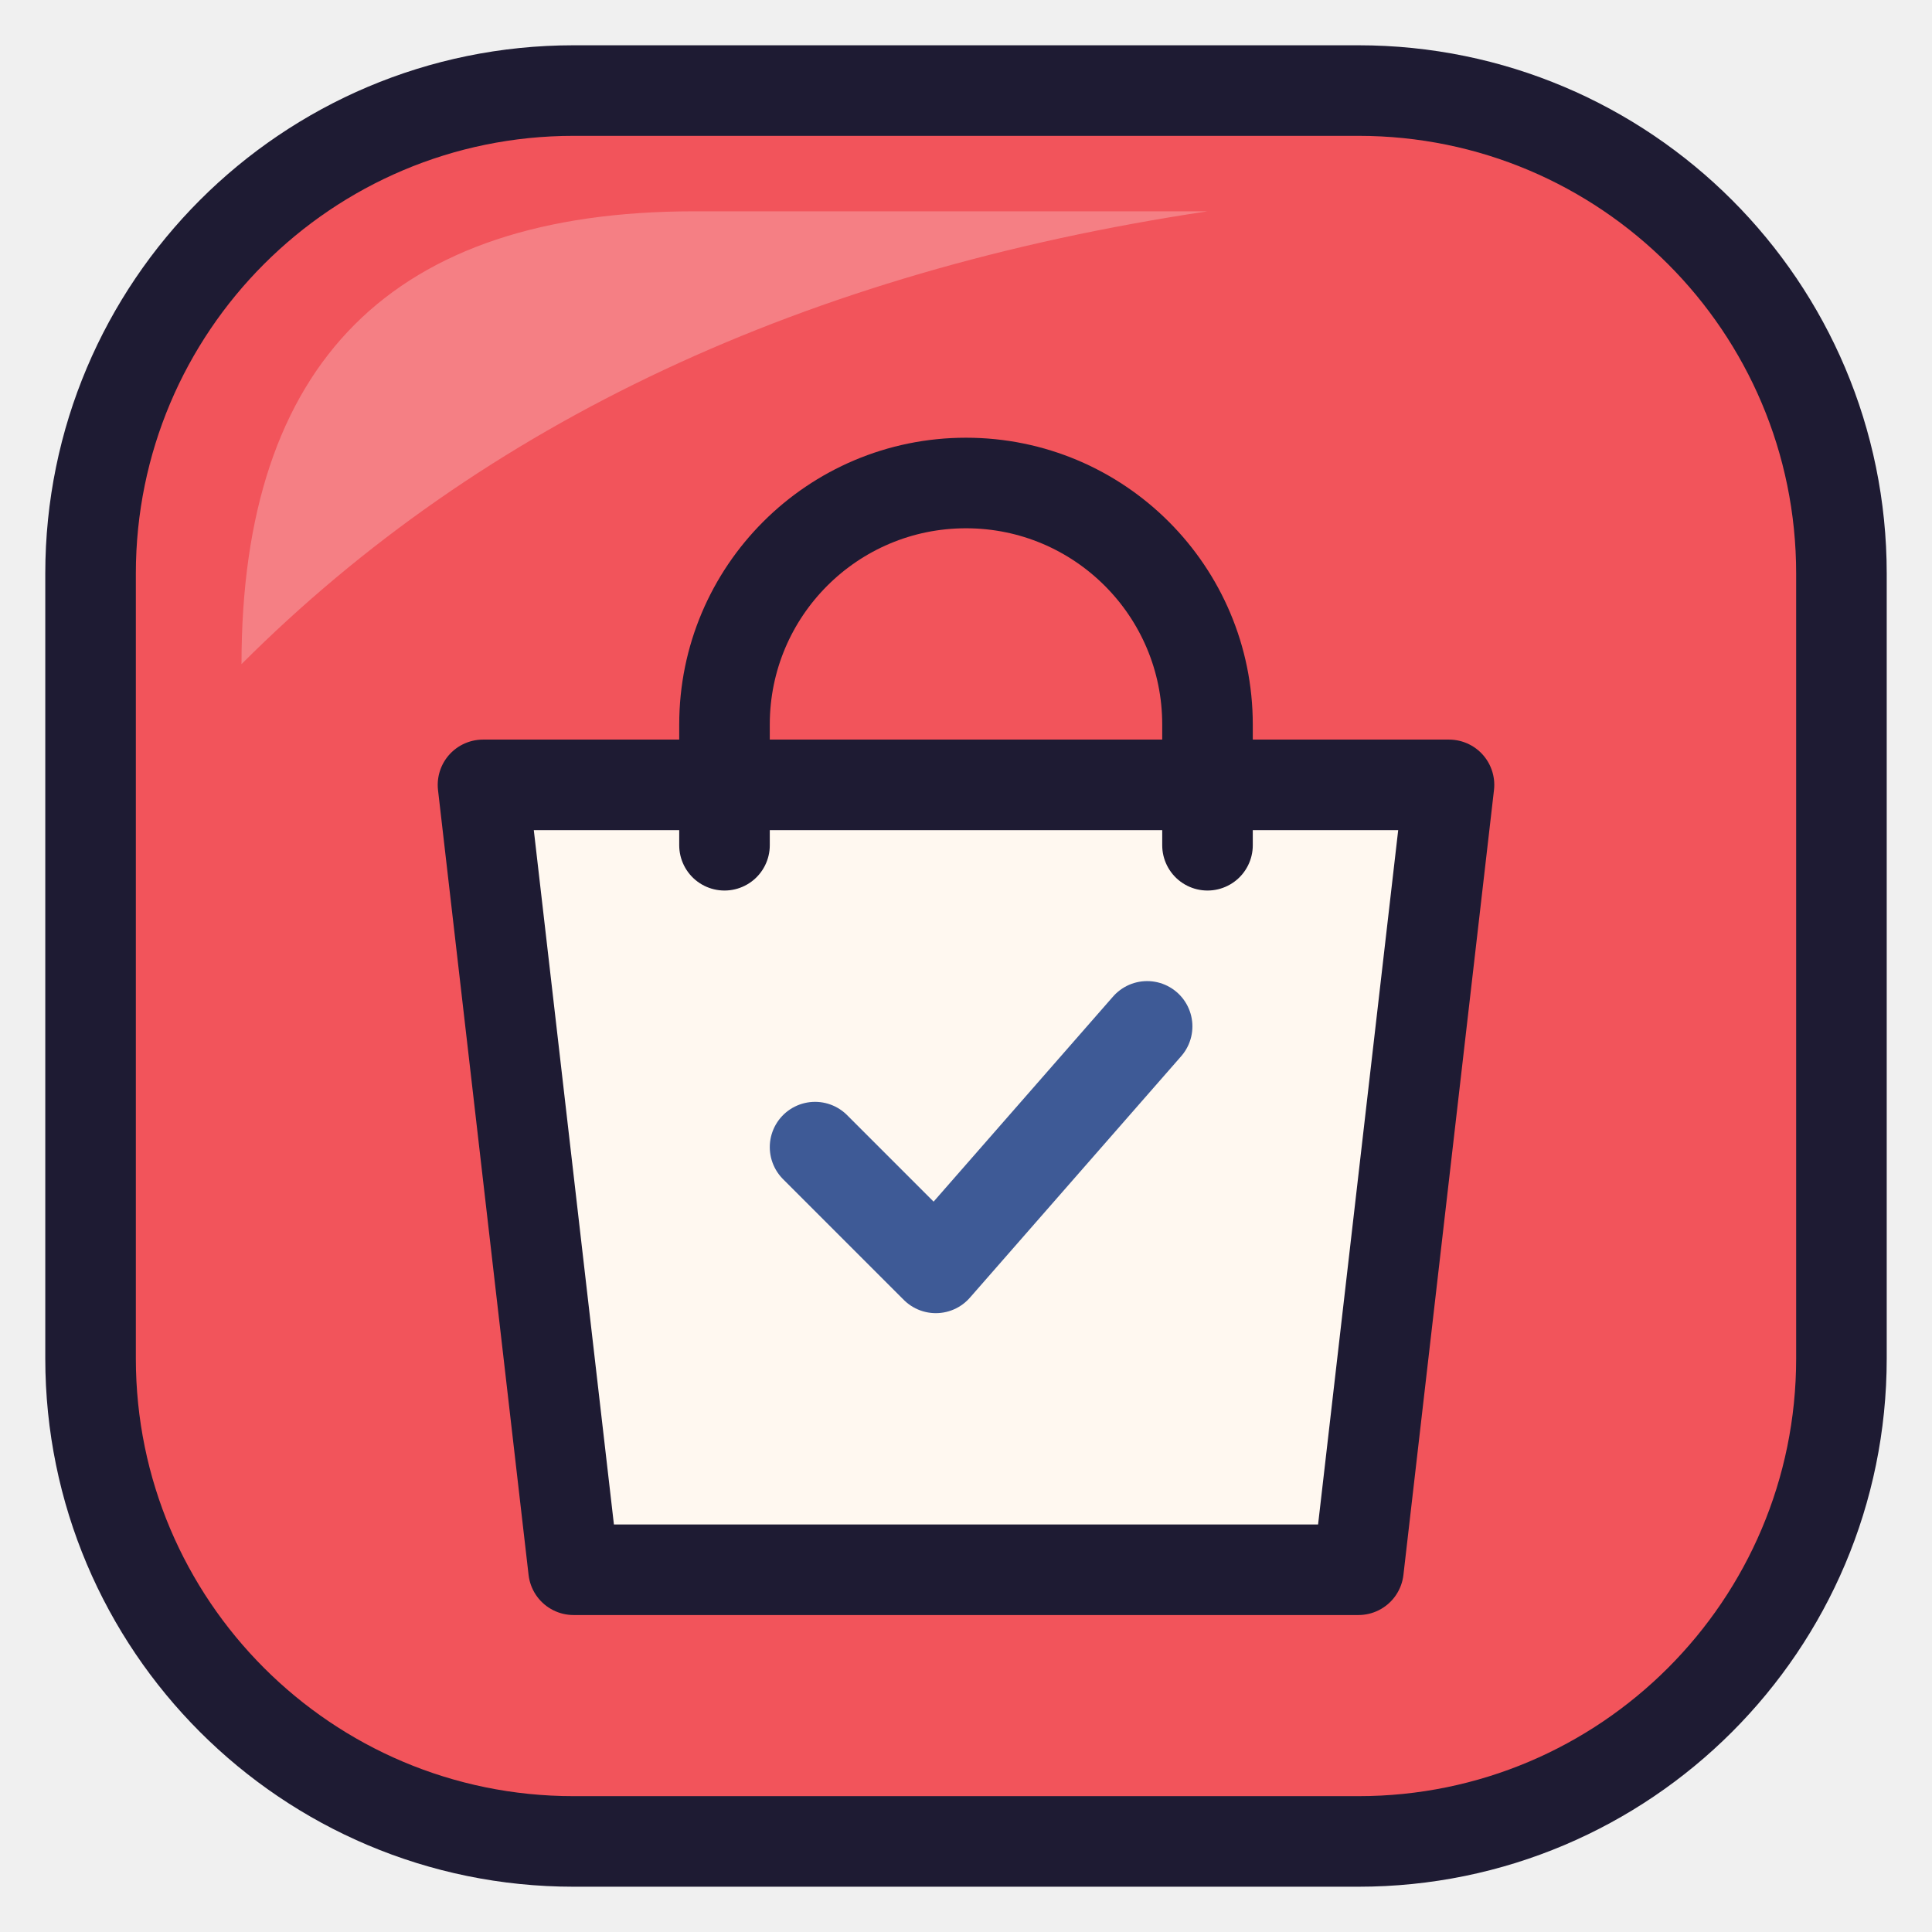
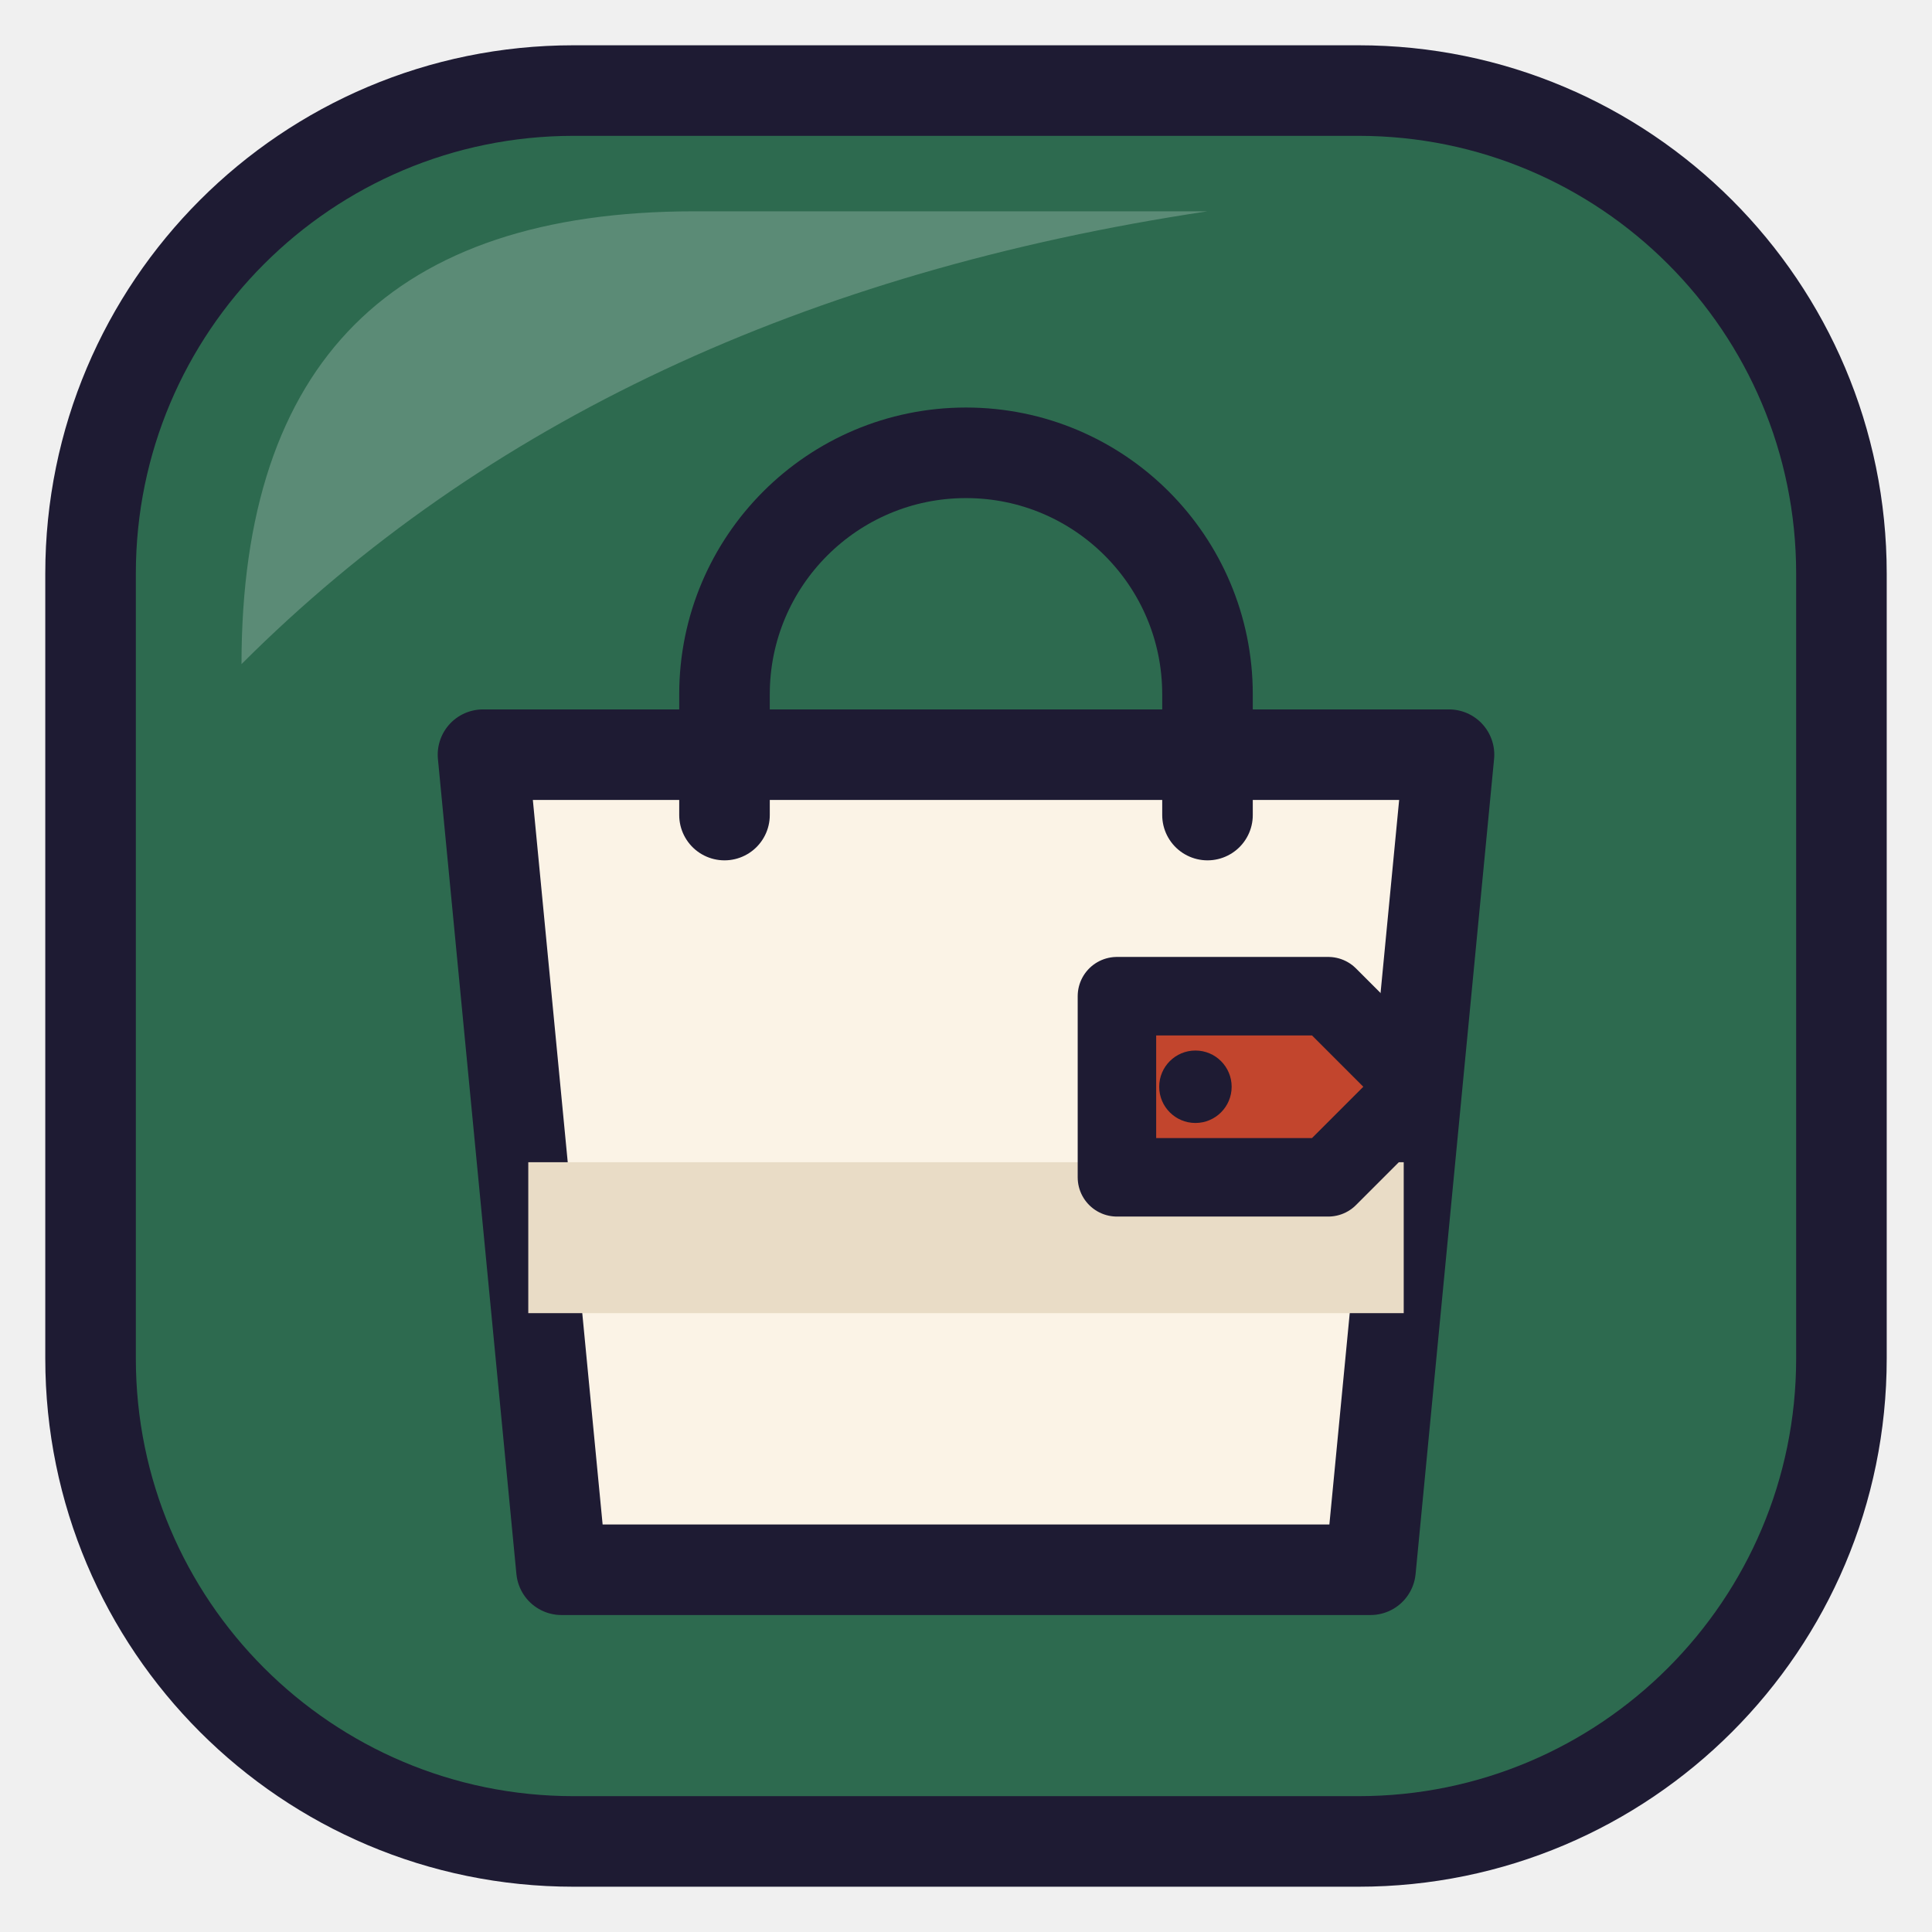
<svg xmlns="http://www.w3.org/2000/svg" viewBox="0 0 64 64" width="64" height="64">
-   <rect x="3" y="3" width="58" height="58" rx="16" fill="#F2545B" stroke="#1E1B33" stroke-width="3" />
-   <path d="M8 22 Q8 7 23 7 H40 Q20 10 8 22z" fill="#FFFFFF" opacity=".25" />
-   <path d="M16 26h32l-3 26H19z" fill="#FFF8F0" stroke="#1E1B33" stroke-width="3" stroke-linejoin="round" />
-   <path d="M24 28v-4a8 8 0 0 1 16 0v4" fill="none" stroke="#1E1B33" stroke-width="3" stroke-linecap="round" />
-   <path d="M27 38l4 4 7-8" fill="none" stroke="#3E5A96" stroke-width="3" stroke-linecap="round" stroke-linejoin="round" />
+   <rect x="3" y="3" width="58" height="58" rx="16" fill="#2D6A4F" stroke="#1E1B33" stroke-width="3" />
+   <path d="M8 22 Q8 7 23 7 H40 Q20 10 8 22z" fill="#FFFFFF" opacity=".22" />
+   <path d="M16 25h32l-2.6 27H18.6z" fill="#FBF3E6" stroke="#1E1B33" stroke-width="3" stroke-linejoin="round" />
+   <path d="M17.5 41h29" stroke="#E9DCC6" stroke-width="5" />
+   <path d="M24 27v-4a8 8 0 0 1 16 0v4" fill="none" stroke="#1E1B33" stroke-width="3" stroke-linecap="round" />
+   <path d="M37 33h7l3 3-3 3h-7z" fill="#C2452D" stroke="#1E1B33" stroke-width="2.6" stroke-linejoin="round" />
+   <circle cx="39.6" cy="36" r="1.2" fill="#1E1B33" />
</svg>
